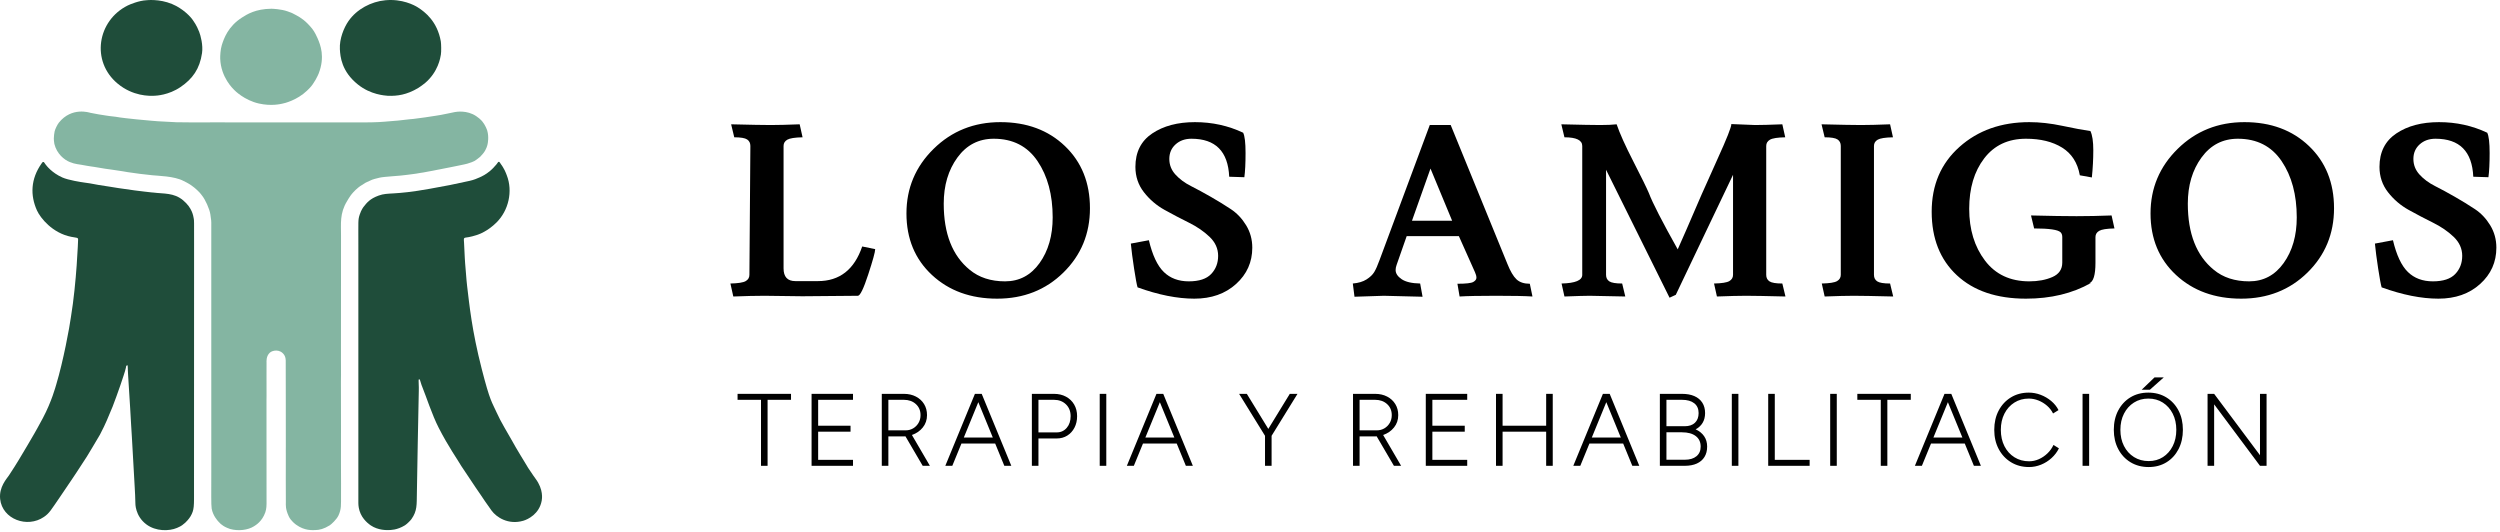
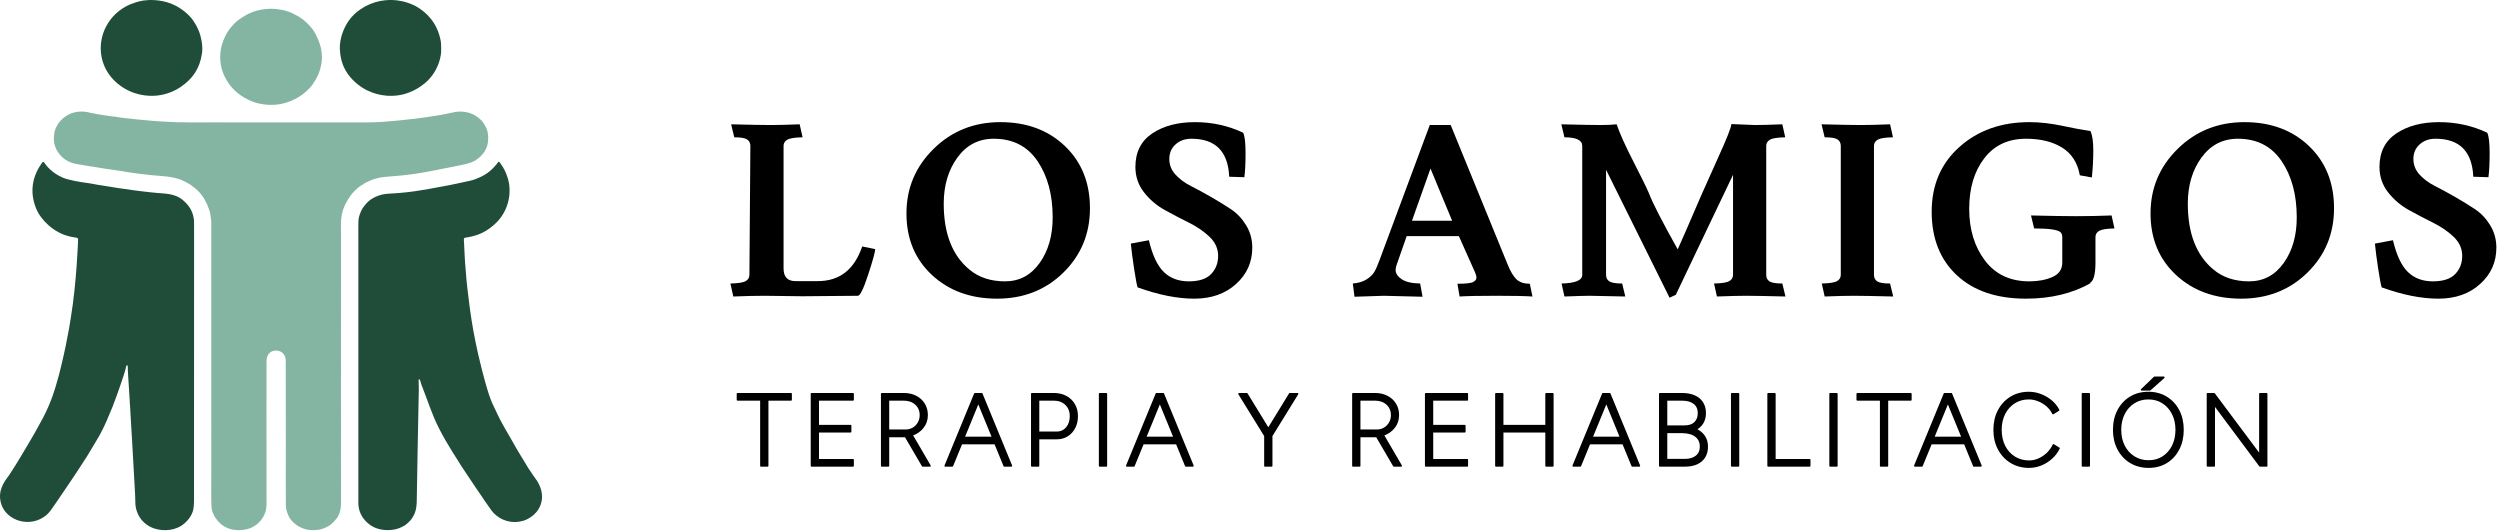
<svg xmlns="http://www.w3.org/2000/svg" width="100%" height="100%" viewBox="0 0 499 106" version="1.1" xml:space="preserve" style="fill-rule:evenodd;clip-rule:evenodd;stroke-linejoin:round;stroke-miterlimit:2;">
  <g transform="matrix(1,0,0,1,-44.90278,-38.86673)">
    <g transform="matrix(0.164946,0,0,0.156449,14.52627,11.67528)">
      <path d="M249.95,357.414C249.456,353.826 249.306,352.944 249.296,350.497C249.285,347.982 249.815,343.567 250.262,341.435C250.873,338.526 253.536,332.752 255.332,330.377C270.979,309.689 292.718,317.576 293.45,317.716C302.698,319.479 302.662,319.594 303.47,319.714C312.947,321.12 312.882,321.473 316.45,321.833C324.485,322.644 324.433,322.921 329.466,323.682C332.975,324.213 332.97,324.108 336.486,324.607C345.391,325.872 353.478,326.377 359.54,327.072C367.502,327.986 367.508,327.755 375.497,328.527C378.243,328.792 394.508,329.701 397.493,329.753C421.437,330.168 421.422,329.907 423.501,329.977C430.723,330.222 433.453,329.837 439.497,329.907C455.57,330.091 611.161,329.918 623.499,330.003C625.824,330.019 642.239,329.876 649.462,329.06C656.998,328.208 663.738,328.064 671.551,326.948C679.093,325.871 683.113,325.712 684.501,325.512C697.397,323.655 697.395,323.755 698.509,323.558C711.9,321.199 712.831,321.615 725.555,318.734C726.273,318.572 732.808,317.092 734.546,316.775C736.609,316.398 749.148,314.106 760.266,321.871C766.217,326.027 768.332,329.536 768.375,329.591C771.126,333.127 773.338,338.845 773.77,340.425C775.933,348.341 774.486,356.11 774.237,357.449C774.041,358.504 772.965,364.282 768.738,369.682C764.936,374.537 764.67,374.283 763.852,374.953C758.572,379.279 758.593,379.678 749.549,382.644C746.727,383.569 733.047,386.277 729.426,387.137C725.515,388.067 723.925,388.22 722.512,388.559C716.306,390.048 715.938,389.78 713.478,390.413C708.501,391.693 705.989,391.86 703.488,392.445C696.505,394.078 694.672,394 692.494,394.47C686.518,395.759 680.37,396.244 676.566,396.898C668.773,398.238 648.529,399.106 643.495,400.478C636.943,402.263 636.914,402.12 634.347,403.13C632.932,403.686 626.908,406.688 626.691,406.823C620.123,410.922 618.066,412.76 617.388,413.366C608.762,421.075 606.108,427.053 604.197,430.327C594.997,446.084 596.91,459.275 596.824,474.498C596.709,494.805 596.816,614.09 596.756,633.507C596.705,650.083 596.832,650.061 596.814,651.501C596.794,653.101 596.629,666.38 596.736,671.498C596.925,680.59 596.728,759.825 596.771,764.496C596.935,782.388 596.849,802.222 596.835,805.502C596.783,817.577 597.466,823.067 593.683,831.586C591.486,836.531 585.041,842.79 583.154,844.026C576.075,848.659 570.698,850.003 565.487,850.091C562.301,850.145 552.848,851.112 542.626,843.331C541.725,842.645 536.115,838.375 533.554,832.475C529.444,823.007 530.061,818.441 530.067,814.498C530.108,788.449 529.842,779.589 530.015,762.493C530.023,761.693 530.09,755.057 530.015,752.493C529.875,747.672 530.097,747.685 530.033,743.494C529.879,733.559 530.158,642.308 529.912,633.478C529.897,632.92 529.797,629.34 528.145,626.726C522.959,618.521 513.75,620.801 510.715,623.719C505.971,628.281 506.706,635.205 506.703,636.5C506.675,651.23 506.663,651.221 506.67,652.501C506.826,681.959 506.623,681.94 506.642,684.5C506.764,700.749 506.665,804.87 506.702,816.495C506.705,817.376 506.723,822.891 505.224,827.409C501.318,839.183 493.563,843.858 491.382,845.31C484.311,850.019 472.653,851.713 462.458,848.64C461.245,848.275 456.742,846.401 454.375,844.678C451.186,842.359 451.212,842.338 448.603,839.406C447.603,838.282 441.748,831.7 440.283,822.543C439.559,818.017 439.853,801.321 439.846,775.501C439.84,750.461 439.764,467.476 439.836,462.506C439.944,454.95 439.75,454.968 438.741,447.46C437.782,440.321 432.444,428.226 428.678,423.377C426.21,420.2 426.302,420.14 426.071,419.879C421.029,414.179 416.57,410.938 415.653,410.272C411.29,407.1 407.51,405.388 406.369,404.741C395.107,398.355 374.993,398.194 368.51,397.395C354.675,395.692 354.674,395.811 353.48,395.613C343.004,393.869 342.943,394.326 332.53,392.317C329.57,391.746 325.484,391.294 323.441,390.865C319.857,390.112 315.51,389.847 311.568,389.089C305.029,387.831 305.019,388.005 298.456,386.786C294.001,385.959 293.961,386.278 289.533,385.349C278.42,383.016 275.753,383.595 268.502,380.495C262.05,377.736 252.921,370.265 249.95,357.414Z" style="fill:rgb(132,181,162);" />
    </g>
    <g transform="matrix(0.164946,0,0,0.156449,14.52627,11.67528)">
      <path d="M269.944,578.564C276.952,533.876 278.686,480.06 278.677,479.495C278.629,476.676 277.346,477.383 270.41,475.948C247.525,471.212 232.978,451.825 228.907,442.329C220.612,422.977 221.256,402.14 234.415,382.438C235.071,381.456 235.598,380.42 236.503,380.44C237.594,380.464 237.349,380.913 239.308,383.632C240.535,385.334 247,394.304 259.62,400.225C266.802,403.595 282.118,406.173 286.458,406.762C297.089,408.207 298.459,409.033 303.454,409.774C311.118,410.912 325.518,413.5 327.46,413.766C336.803,415.046 345.768,416.549 347.458,416.77C358.56,418.221 358.557,418.197 359.521,418.327C368.7,419.557 368.711,419.336 369.507,419.445C382.488,421.224 394.545,419.495 405.677,429.297C416.908,439.186 417.964,449.15 418.589,452.486C419.075,455.082 419.044,455.089 419.016,485.499C418.988,589.167 418.96,692.834 418.932,796.501C418.949,819.658 419.434,824.092 414.68,832.603C412.862,835.858 409.3,839.829 408.499,840.499C404.985,843.439 404.85,844.376 398.405,847.293C388.779,851.65 372.705,851.871 361.255,842.812C347.406,831.855 347.978,815.664 347.973,815.479C347.723,805.472 347.693,805.496 347.176,795.518C343.412,722.783 343.185,722.8 342.872,716.475C342.347,705.873 341.778,696.248 341.674,694.49C339.309,654.444 339.315,654.456 339.246,653.519C338.425,642.407 339.375,638.099 337.349,640.255C336.493,641.166 336.817,641.308 336.591,642.534C335.597,647.935 331.912,658.475 329.735,665.576C328.55,669.44 321.719,689.398 320.467,692.486C314.201,707.937 312.977,712.464 305.125,728.316C304.46,729.658 296.942,742.997 296.15,744.295C294.866,746.399 290.394,754.439 289.25,756.356C288.314,757.922 277.429,775.552 276.713,776.634C275.455,778.534 272.934,782.774 271.667,784.609C271.17,785.329 257.832,806.198 256.841,807.713C245.699,824.753 244.044,828.42 237.353,833.291C217.179,847.978 186.97,836.239 184.334,810.516C182.754,795.101 192.402,784.48 195.058,780.215C202.235,768.687 202.125,768.639 207.058,760.246C211.667,752.406 224.405,729.394 226.08,726.274C226.892,724.761 231.83,715.565 236.009,707.253C246.674,686.041 251.38,667.318 252.208,664.417C260.833,634.212 268.342,591.148 269.944,578.564Z" style="fill:rgb(31,77,58);" />
    </g>
    <g transform="matrix(0.164946,0,0,0.156449,14.52627,11.67528)">
      <path d="M692.142,657.859C691.819,657.843 691.843,657.973 691.51,657.956C690.92,657.927 690.941,657.767 690.9,657.797C690.413,658.159 691.168,666.816 690.943,672.503C690.575,681.752 688.691,799.801 688.637,802.502C688.33,817.699 689.2,825.495 682.016,836.154C680.498,838.407 676.021,842.797 674.152,844.007C664.604,850.187 656.706,849.995 654.484,850.08C652.685,850.149 641.773,850.565 632.789,844.101C631.299,843.03 622.397,836.625 619.255,825.576C617.712,820.153 617.791,816.829 617.804,812.501C617.852,796.804 617.779,501.47 617.805,486.501C617.857,455.203 617.26,454.537 619.472,447.492C621.414,441.308 623.823,438.115 624.364,437.399C627.867,432.757 631.62,427.368 642.419,423.299C654.353,418.802 659.423,423.192 704.519,414.6C728.611,410.01 728.59,410.011 752.504,404.516C761.864,402.365 770.488,396.917 770.683,396.783C775.488,393.492 778.841,391.114 784.763,383.71C786.929,381.003 786.792,380.391 787.427,380.287C788.358,380.135 788.389,380.281 788.921,381.047C794.757,389.457 796.035,393.711 797.44,397.521C804.9,417.755 799.707,442.336 784.823,457.809C774.228,468.822 764.321,472.541 760.609,473.822C753.128,476.403 747.77,476.891 747.577,476.93C744.808,477.499 745.484,478.963 745.698,483.491C746.691,504.528 746.625,504.514 746.994,509.461C748.733,532.795 749.127,536.195 749.395,538.512C752.248,563.138 755.024,594.729 767.126,644.593C777.34,686.679 779.445,686.601 785.354,700.566C790.318,712.295 798.013,725.2 804.111,736.704C804.864,738.125 811.043,749.783 813.826,754.305C817.021,759.496 822.062,768.854 823.224,770.666C830.205,781.552 830.136,781.584 832.295,784.638C842.046,798.429 840.046,810.434 839.691,812.53C836.794,829.618 822.925,836.476 817.396,838.182C799.173,843.804 784.782,833.632 778.972,825.156C778.92,825.081 771.187,813.532 770.98,813.196C768.497,809.162 768.418,809.231 765.9,805.238C762.79,800.306 762.676,800.398 759.992,796.173C758.587,793.962 742.765,769.056 742.471,768.517C738.022,760.382 726.878,743.971 715.074,719.697C706.909,702.906 699.983,679.899 695.538,668.485C693.312,662.767 693.667,662.268 692.142,657.859Z" style="fill:rgb(31,77,58);" />
    </g>
    <g transform="matrix(0.164946,0,0,0.156449,14.52627,11.67528)">
      <path d="M555.577,289.577C543.601,301.632 528.45,305.599 525.43,306.136C523.995,306.392 512.648,309.508 497.415,305.875C479.827,301.681 468.163,289.294 467.511,288.489C466.664,287.444 451.411,272.983 450.628,248.496C450.516,245.008 450.971,236.792 452.533,231.509C455.054,222.979 460.122,207.409 477.189,196.047C483.064,192.135 493.186,185.184 512.499,184.959C513.092,184.952 524.239,185.215 532.524,188.437C537.775,190.48 537.806,190.408 542.666,193.238C548.261,196.496 553.813,200.04 561.801,210.27C565.052,214.435 567.979,221.506 568.405,222.536C571.974,231.161 577.644,246.228 569.789,267.611C568.948,269.9 564.297,280.489 558.521,286.52C557.286,287.809 555.813,289.333 555.577,289.577Z" style="fill:rgb(132,181,162);" />
    </g>
    <g transform="matrix(0.164946,0,0,0.156449,14.52627,11.67528)">
      <path d="M371.526,295.936C364.79,296.386 344.938,296.601 326.52,280.477C294.019,252.025 301.822,200.17 338.661,180.828C341.464,179.357 352.302,174.566 361.471,174.098C361.575,174.093 376.779,172.09 392.313,178.911C405.795,184.832 415.004,195.378 417.544,199.471C418.868,201.604 421.86,205.458 425.24,214.598C426.946,219.209 430.045,231.351 428.643,241.518C425.838,261.864 417.082,274.417 402.701,284.795C388.042,295.372 372.904,295.844 371.526,295.936Z" style="fill:rgb(31,77,58);" />
    </g>
    <g transform="matrix(0.164946,0,0,0.156449,14.52627,11.67528)">
      <path d="M653.534,296.034C649.661,295.639 632.782,294.704 617.343,281.691C597.413,264.892 595.912,246.09 595.441,236.502C594.794,223.328 600.33,209.087 605.844,200.716C615.972,185.34 633.356,175.833 650.468,174.121C670.74,172.093 685.491,180.358 689.709,183.177C698.675,189.169 713.275,201.139 717.565,226.491C718.075,229.504 718.295,239.658 717.661,243.524C717.058,247.194 714.588,265.553 698.143,280.095C695.861,282.114 690.648,285.807 690.219,286.077C676.261,294.852 664.843,296.436 653.534,296.034Z" style="fill:rgb(31,77,58);" />
    </g>
    <g transform="matrix(1.200069,0,0,1.200069,189.2531,97.90397)">
      <path d="M13.16,0.08L6.88,0C5.44,0 3.707,0.04 1.68,0.12L1.2,-2.04C2.48,-2.067 3.327,-2.2 3.74,-2.44C4.153,-2.68 4.36,-3.027 4.36,-3.48L4.52,-24.92C4.52,-25.4 4.34,-25.76 3.98,-26C3.62,-26.24 2.907,-26.36 1.84,-26.36L1.32,-28.52C4.52,-28.44 6.713,-28.4 7.9,-28.4C9.087,-28.4 10.693,-28.44 12.72,-28.52L13.2,-26.36C11.92,-26.333 11.073,-26.2 10.66,-25.96C10.247,-25.72 10.04,-25.373 10.04,-24.92L10.04,-4.56C10.04,-3.147 10.693,-2.44 12,-2.44L15.76,-2.44C19.36,-2.44 21.813,-4.36 23.12,-8.2L25.28,-7.76C25.28,-7.307 24.893,-5.9 24.12,-3.54C23.347,-1.18 22.773,0 22.4,0L13.16,0.08Z" style="fill-rule:nonzero;" />
    </g>
    <g transform="matrix(1.200069,0,0,1.200069,189.2531,97.90397)">
      <path d="M45.56,0.48C41.16,0.48 37.547,-0.833 34.72,-3.46C31.893,-6.087 30.48,-9.5 30.48,-13.7C30.48,-17.9 31.987,-21.48 35,-24.44C38.013,-27.4 41.713,-28.88 46.1,-28.88C50.487,-28.88 54.067,-27.553 56.84,-24.9C59.613,-22.247 61,-18.8 61,-14.56C61,-10.32 59.527,-6.753 56.58,-3.86C53.633,-0.967 49.96,0.48 45.56,0.48ZM41,-4.32C42.547,-3.04 44.507,-2.4 46.88,-2.4C49.253,-2.4 51.167,-3.413 52.62,-5.44C54.073,-7.467 54.8,-10 54.8,-13.04C54.8,-16.8 53.96,-19.92 52.28,-22.4C50.6,-24.88 48.173,-26.12 45,-26.12C42.493,-26.12 40.48,-25.08 38.96,-23C37.44,-20.92 36.68,-18.36 36.68,-15.32C36.68,-10.333 38.12,-6.667 41,-4.32Z" style="fill-rule:nonzero;" />
    </g>
    <g transform="matrix(1.200069,0,0,1.200069,189.2531,97.90397)">
      <path d="M70.8,-9.24C71.387,-6.76 72.213,-5 73.28,-3.96C74.347,-2.92 75.733,-2.4 77.44,-2.4C79.147,-2.4 80.387,-2.807 81.16,-3.62C81.933,-4.433 82.32,-5.44 82.32,-6.64C82.32,-7.84 81.847,-8.893 80.9,-9.8C79.953,-10.707 78.807,-11.493 77.46,-12.16C76.113,-12.827 74.767,-13.533 73.42,-14.28C72.073,-15.027 70.927,-16.007 69.98,-17.22C69.033,-18.433 68.56,-19.84 68.56,-21.44C68.56,-23.893 69.493,-25.747 71.36,-27C73.227,-28.253 75.593,-28.88 78.46,-28.88C81.327,-28.88 84,-28.293 86.48,-27.12C86.747,-26.587 86.88,-25.46 86.88,-23.74C86.88,-22.02 86.813,-20.68 86.68,-19.72L84.16,-19.8C83.973,-24.013 81.88,-26.12 77.88,-26.12C76.813,-26.12 75.933,-25.807 75.24,-25.18C74.547,-24.553 74.2,-23.747 74.2,-22.76C74.2,-21.773 74.54,-20.907 75.22,-20.16C75.9,-19.413 76.753,-18.78 77.78,-18.26C78.807,-17.74 79.913,-17.14 81.1,-16.46C82.287,-15.78 83.393,-15.1 84.42,-14.42C85.447,-13.74 86.3,-12.84 86.98,-11.72C87.66,-10.6 88,-9.36 88,-8C88,-5.6 87.1,-3.587 85.3,-1.96C83.5,-0.333 81.187,0.48 78.36,0.48C75.533,0.48 72.387,-0.147 68.92,-1.4C68.787,-1.827 68.593,-2.867 68.34,-4.52C68.087,-6.173 67.907,-7.56 67.8,-8.68L70.8,-9.24Z" style="fill-rule:nonzero;" />
    </g>
    <g transform="matrix(1.200069,0,0,1.200069,189.2531,97.90397)">
      <path d="M109.88,0L105,0.16L104.72,-2.04C105.653,-2.12 106.413,-2.347 107,-2.72C107.587,-3.093 108.013,-3.5 108.28,-3.94C108.547,-4.38 108.84,-5.04 109.16,-5.92L117.52,-28.4L121,-28.4L130.44,-5.28C130.92,-4.08 131.42,-3.233 131.94,-2.74C132.46,-2.247 133.2,-2 134.16,-2L134.6,0.12C133.373,0.04 131.36,0 128.56,0C125.76,0 123.733,0.04 122.48,0.12L122.12,-2C123.533,-2 124.413,-2.1 124.76,-2.3C125.107,-2.5 125.28,-2.733 125.28,-3C125.28,-3.267 125.2,-3.573 125.04,-3.92L122.36,-9.92L113.68,-9.92L112,-5.12C111.893,-4.827 111.84,-4.547 111.84,-4.28C111.84,-3.72 112.173,-3.213 112.84,-2.76C113.507,-2.307 114.533,-2.067 115.92,-2.04L116.32,0.16L109.88,0ZM117.64,-21.16L114.56,-12.48L121.24,-12.48L117.64,-21.16Z" style="fill-rule:nonzero;" />
    </g>
    <g transform="matrix(1.200069,0,0,1.200069,189.2531,97.90397)">
      <path d="M167.68,-28.56L171.64,-28.4C172.627,-28.4 174.133,-28.44 176.16,-28.52L176.64,-26.36C175.36,-26.333 174.513,-26.2 174.1,-25.96C173.687,-25.72 173.48,-25.373 173.48,-24.92L173.48,-3.48C173.48,-3 173.66,-2.64 174.02,-2.4C174.38,-2.16 175.093,-2.04 176.16,-2.04L176.68,0.12C173.48,0.04 171.293,0 170.12,0C168.947,0 167.333,0.04 165.28,0.12L164.8,-2.04C166.08,-2.067 166.927,-2.2 167.34,-2.44C167.753,-2.68 167.96,-3.027 167.96,-3.48L167.96,-20.12C167.187,-18.493 165.693,-15.367 163.48,-10.74C161.267,-6.113 159.587,-2.587 158.44,-0.16L157.4,0.32L146.84,-20.96L146.84,-3.48C146.84,-3 147.02,-2.64 147.38,-2.4C147.74,-2.16 148.453,-2.04 149.52,-2.04L150.04,0.12C146.84,0.04 144.867,0 144.12,0C143.373,0 141.973,0.04 139.92,0.12L139.44,-2.04C141.733,-2.093 142.88,-2.573 142.88,-3.48L142.88,-24.92C142.88,-25.88 141.893,-26.36 139.92,-26.36L139.4,-28.52C142.6,-28.44 144.76,-28.4 145.88,-28.4C147,-28.4 147.907,-28.44 148.6,-28.52C149.107,-27.027 150.033,-24.967 151.38,-22.34C152.727,-19.713 153.587,-17.96 153.96,-17.08C154.573,-15.453 156.173,-12.333 158.76,-7.72C159.827,-10.12 160.767,-12.273 161.58,-14.18C162.393,-16.087 163.1,-17.693 163.7,-19C164.3,-20.307 164.867,-21.573 165.4,-22.8C166.92,-26.133 167.68,-28.053 167.68,-28.56Z" style="fill-rule:nonzero;" />
    </g>
    <g transform="matrix(1.200069,0,0,1.200069,189.2531,97.90397)">
      <path d="M191.4,-24.92L191.4,-3.48C191.4,-3 191.58,-2.64 191.94,-2.4C192.3,-2.16 193.013,-2.04 194.08,-2.04L194.6,0.12C191.4,0.04 189.213,0 188.04,0C186.867,0 185.253,0.04 183.2,0.12L182.72,-2.04C184,-2.067 184.847,-2.2 185.26,-2.44C185.673,-2.68 185.88,-3.027 185.88,-3.48L185.88,-24.92C185.88,-25.4 185.7,-25.76 185.34,-26C184.98,-26.24 184.267,-26.36 183.2,-26.36L182.68,-28.52C185.88,-28.44 188.073,-28.4 189.26,-28.4C190.447,-28.4 192.053,-28.44 194.08,-28.52L194.56,-26.36C193.28,-26.333 192.433,-26.2 192.02,-25.96C191.607,-25.72 191.4,-25.373 191.4,-24.92Z" style="fill-rule:nonzero;" />
    </g>
    <g transform="matrix(1.200069,0,0,1.200069,189.2531,97.90397)">
      <path d="M216.68,-26.12C213.72,-26.12 211.407,-25.033 209.74,-22.86C208.073,-20.687 207.24,-17.887 207.24,-14.46C207.24,-11.033 208.113,-8.167 209.86,-5.86C211.607,-3.553 214.067,-2.4 217.24,-2.4C218.707,-2.4 219.987,-2.64 221.08,-3.12C222.173,-3.6 222.72,-4.4 222.72,-5.52L222.72,-9.76C222.72,-10.107 222.627,-10.373 222.44,-10.56C222.013,-10.987 220.547,-11.2 218.04,-11.2L217.52,-13.36C220.72,-13.28 223.247,-13.24 225.1,-13.24C226.953,-13.24 228.893,-13.28 230.92,-13.36L231.4,-11.2C230.12,-11.173 229.273,-11.04 228.86,-10.8C228.447,-10.56 228.24,-10.213 228.24,-9.76L228.24,-5.48C228.24,-3.453 227.893,-2.32 227.2,-2.08L227.48,-2.12C224.413,-0.387 220.813,0.48 216.68,0.48C211.8,0.48 207.967,-0.82 205.18,-3.42C202.393,-6.02 201,-9.54 201,-13.98C201,-18.42 202.54,-22.013 205.62,-24.76C208.7,-27.507 212.573,-28.88 217.24,-28.88C218.973,-28.88 220.813,-28.673 222.76,-28.26C224.707,-27.847 226.253,-27.56 227.4,-27.4C227.72,-26.733 227.88,-25.667 227.88,-24.2C227.88,-22.733 227.8,-21.227 227.64,-19.68L225.64,-20.04C225.267,-22.12 224.287,-23.653 222.7,-24.64C221.113,-25.627 219.107,-26.12 216.68,-26.12Z" style="fill-rule:nonzero;" />
    </g>
    <g transform="matrix(1.200069,0,0,1.200069,189.2531,97.90397)">
      <path d="M252.48,0.48C248.08,0.48 244.467,-0.833 241.64,-3.46C238.813,-6.087 237.4,-9.5 237.4,-13.7C237.4,-17.9 238.907,-21.48 241.92,-24.44C244.933,-27.4 248.633,-28.88 253.02,-28.88C257.407,-28.88 260.987,-27.553 263.76,-24.9C266.533,-22.247 267.92,-18.8 267.92,-14.56C267.92,-10.32 266.447,-6.753 263.5,-3.86C260.553,-0.967 256.88,0.48 252.48,0.48ZM247.92,-4.32C249.467,-3.04 251.427,-2.4 253.8,-2.4C256.173,-2.4 258.087,-3.413 259.54,-5.44C260.993,-7.467 261.72,-10 261.72,-13.04C261.72,-16.8 260.88,-19.92 259.2,-22.4C257.52,-24.88 255.093,-26.12 251.92,-26.12C249.413,-26.12 247.4,-25.08 245.88,-23C244.36,-20.92 243.6,-18.36 243.6,-15.32C243.6,-10.333 245.04,-6.667 247.92,-4.32Z" style="fill-rule:nonzero;" />
    </g>
    <g transform="matrix(1.200069,0,0,1.200069,189.2531,97.90397)">
      <path d="M277.72,-9.24C278.307,-6.76 279.133,-5 280.2,-3.96C281.267,-2.92 282.653,-2.4 284.36,-2.4C286.067,-2.4 287.307,-2.807 288.08,-3.62C288.853,-4.433 289.24,-5.44 289.24,-6.64C289.24,-7.84 288.767,-8.893 287.82,-9.8C286.873,-10.707 285.727,-11.493 284.38,-12.16C283.033,-12.827 281.687,-13.533 280.34,-14.28C278.993,-15.027 277.847,-16.007 276.9,-17.22C275.953,-18.433 275.48,-19.84 275.48,-21.44C275.48,-23.893 276.413,-25.747 278.28,-27C280.147,-28.253 282.513,-28.88 285.38,-28.88C288.247,-28.88 290.92,-28.293 293.4,-27.12C293.667,-26.587 293.8,-25.46 293.8,-23.74C293.8,-22.02 293.733,-20.68 293.6,-19.72L291.08,-19.8C290.893,-24.013 288.8,-26.12 284.8,-26.12C283.733,-26.12 282.853,-25.807 282.16,-25.18C281.467,-24.553 281.12,-23.747 281.12,-22.76C281.12,-21.773 281.46,-20.907 282.14,-20.16C282.82,-19.413 283.673,-18.78 284.7,-18.26C285.727,-17.74 286.833,-17.14 288.02,-16.46C289.207,-15.78 290.313,-15.1 291.34,-14.42C292.367,-13.74 293.22,-12.84 293.9,-11.72C294.58,-10.6 294.92,-9.36 294.92,-8C294.92,-5.6 294.02,-3.587 292.22,-1.96C290.42,-0.333 288.107,0.48 285.28,0.48C282.453,0.48 279.307,-0.147 275.84,-1.4C275.707,-1.827 275.513,-2.867 275.26,-4.52C275.007,-6.173 274.827,-7.56 274.72,-8.68L277.72,-9.24Z" style="fill-rule:nonzero;" />
    </g>
-     <g transform="matrix(1.709861,0,0,1.709861,191.9148,131.8422)">
+     <g transform="matrix(1.709861,0,0,1.709861,191.9148,131.8422)" stroke="#000000" stroke-width="0.20" stroke-linejoin="round" stroke-linecap="round" paint-order="stroke fill">
      <path d="M2.856,0L2.856,-7.704L0.12,-7.704L0.12,-8.4L6.36,-8.4L6.36,-7.704L3.624,-7.704L3.624,0L2.856,0Z" style="fill-rule:nonzero;" />
    </g>
-     <g transform="matrix(1.709861,0,0,1.709861,191.9148,131.8422)">
+     <g transform="matrix(1.709861,0,0,1.709861,191.9148,131.8422)" stroke="#000000" stroke-width="0.20" stroke-linejoin="round" stroke-linecap="round" paint-order="stroke fill">
      <path d="M8.76,0L8.76,-8.4L13.596,-8.4L13.596,-7.704L9.528,-7.704L9.528,-4.68L13.308,-4.68L13.308,-3.984L9.528,-3.984L9.528,-0.696L13.596,-0.696L13.596,0L8.76,0Z" style="fill-rule:nonzero;" />
    </g>
-     <g transform="matrix(1.709861,0,0,1.709861,191.9148,131.8422)">
+     <g transform="matrix(1.709861,0,0,1.709861,191.9148,131.8422)" stroke="#000000" stroke-width="0.20" stroke-linejoin="round" stroke-linecap="round" paint-order="stroke fill">
      <path d="M16.956,0L16.956,-8.4L19.536,-8.4C20.064,-8.4 20.532,-8.294 20.94,-8.082C21.348,-7.87 21.666,-7.578 21.894,-7.206C22.122,-6.834 22.236,-6.404 22.236,-5.916C22.236,-5.364 22.072,-4.884 21.744,-4.476C21.416,-4.068 20.992,-3.776 20.472,-3.6L22.572,0L21.732,0L19.716,-3.444C19.66,-3.436 19.604,-3.432 19.548,-3.432L17.724,-3.432L17.724,0L16.956,0ZM17.724,-4.14L19.74,-4.14C20.06,-4.14 20.35,-4.216 20.61,-4.368C20.87,-4.52 21.08,-4.73 21.24,-4.998C21.4,-5.266 21.48,-5.572 21.48,-5.916C21.48,-6.444 21.298,-6.874 20.934,-7.206C20.57,-7.538 20.104,-7.704 19.536,-7.704L17.724,-7.704L17.724,-4.14Z" style="fill-rule:nonzero;" />
    </g>
-     <g transform="matrix(1.709861,0,0,1.709861,191.9148,131.8422)">
+     <g transform="matrix(1.709861,0,0,1.709861,191.9148,131.8422)" stroke="#000000" stroke-width="0.20" stroke-linejoin="round" stroke-linecap="round" paint-order="stroke fill">
      <path d="M24.372,0L27.828,-8.4L28.62,-8.4L32.076,0L31.26,0L30.192,-2.604L26.256,-2.604L25.188,0L24.372,0ZM26.532,-3.3L29.916,-3.3L28.224,-7.428L26.532,-3.3Z" style="fill-rule:nonzero;" />
    </g>
-     <g transform="matrix(1.709861,0,0,1.709861,191.9148,131.8422)">
+     <g transform="matrix(1.709861,0,0,1.709861,191.9148,131.8422)" stroke="#000000" stroke-width="0.20" stroke-linejoin="round" stroke-linecap="round" paint-order="stroke fill">
      <path d="M34.476,0L34.476,-8.4L37.056,-8.4C37.584,-8.4 38.052,-8.29 38.46,-8.07C38.868,-7.85 39.186,-7.544 39.414,-7.152C39.642,-6.76 39.756,-6.308 39.756,-5.796C39.756,-5.292 39.654,-4.844 39.45,-4.452C39.246,-4.06 38.966,-3.752 38.61,-3.528C38.254,-3.304 37.844,-3.192 37.38,-3.192L35.244,-3.192L35.244,0L34.476,0ZM35.244,-3.9L37.38,-3.9C37.852,-3.9 38.24,-4.076 38.544,-4.428C38.848,-4.78 39,-5.236 39,-5.796C39,-6.364 38.818,-6.824 38.454,-7.176C38.09,-7.528 37.624,-7.704 37.056,-7.704L35.244,-7.704L35.244,-3.9Z" style="fill-rule:nonzero;" />
    </g>
-     <g transform="matrix(1.709861,0,0,1.709861,191.9148,131.8422)">
+     <g transform="matrix(1.709861,0,0,1.709861,191.9148,131.8422)" stroke="#000000" stroke-width="0.20" stroke-linejoin="round" stroke-linecap="round" paint-order="stroke fill">
      <rect x="42.396" y="-8.4" width="0.768" height="8.4" style="fill-rule:nonzero;" />
    </g>
-     <g transform="matrix(1.709861,0,0,1.709861,191.9148,131.8422)">
+     <g transform="matrix(1.709861,0,0,1.709861,191.9148,131.8422)" stroke="#000000" stroke-width="0.20" stroke-linejoin="round" stroke-linecap="round" paint-order="stroke fill">
      <path d="M45.564,0L49.02,-8.4L49.812,-8.4L53.268,0L52.452,0L51.384,-2.604L47.448,-2.604L46.38,0L45.564,0ZM47.724,-3.3L51.108,-3.3L49.416,-7.428L47.724,-3.3Z" style="fill-rule:nonzero;" />
    </g>
-     <g transform="matrix(1.709861,0,0,1.709861,191.9148,131.8422)">
+     <g transform="matrix(1.709861,0,0,1.709861,191.9148,131.8422)" stroke="#000000" stroke-width="0.20" stroke-linejoin="round" stroke-linecap="round" paint-order="stroke fill">
      <path d="M61.692,0L61.692,-3.504L58.668,-8.4L59.568,-8.4L62.076,-4.308L64.584,-8.4L65.484,-8.4L62.46,-3.504L62.46,0L61.692,0Z" style="fill-rule:nonzero;" />
    </g>
-     <g transform="matrix(1.709861,0,0,1.709861,191.9148,131.8422)">
+     <g transform="matrix(1.709861,0,0,1.709861,191.9148,131.8422)" stroke="#000000" stroke-width="0.20" stroke-linejoin="round" stroke-linecap="round" paint-order="stroke fill">
      <path d="M71.964,0L71.964,-8.4L74.544,-8.4C75.072,-8.4 75.54,-8.294 75.948,-8.082C76.356,-7.87 76.674,-7.578 76.902,-7.206C77.13,-6.834 77.244,-6.404 77.244,-5.916C77.244,-5.364 77.08,-4.884 76.752,-4.476C76.424,-4.068 76,-3.776 75.48,-3.6L77.58,0L76.74,0L74.724,-3.444C74.668,-3.436 74.612,-3.432 74.556,-3.432L72.732,-3.432L72.732,0L71.964,0ZM72.732,-4.14L74.748,-4.14C75.068,-4.14 75.358,-4.216 75.618,-4.368C75.878,-4.52 76.088,-4.73 76.248,-4.998C76.408,-5.266 76.488,-5.572 76.488,-5.916C76.488,-6.444 76.306,-6.874 75.942,-7.206C75.578,-7.538 75.112,-7.704 74.544,-7.704L72.732,-7.704L72.732,-4.14Z" style="fill-rule:nonzero;" />
    </g>
-     <g transform="matrix(1.709861,0,0,1.709861,191.9148,131.8422)">
+     <g transform="matrix(1.709861,0,0,1.709861,191.9148,131.8422)" stroke="#000000" stroke-width="0.20" stroke-linejoin="round" stroke-linecap="round" paint-order="stroke fill">
      <path d="M80.46,0L80.46,-8.4L85.296,-8.4L85.296,-7.704L81.228,-7.704L81.228,-4.68L85.008,-4.68L85.008,-3.984L81.228,-3.984L81.228,-0.696L85.296,-0.696L85.296,0L80.46,0Z" style="fill-rule:nonzero;" />
    </g>
-     <g transform="matrix(1.709861,0,0,1.709861,191.9148,131.8422)">
+     <g transform="matrix(1.709861,0,0,1.709861,191.9148,131.8422)" stroke="#000000" stroke-width="0.20" stroke-linejoin="round" stroke-linecap="round" paint-order="stroke fill">
      <path d="M88.656,0L88.656,-8.4L89.424,-8.4L89.424,-4.68L94.512,-4.68L94.512,-8.4L95.28,-8.4L95.28,0L94.512,0L94.512,-3.984L89.424,-3.984L89.424,0L88.656,0Z" style="fill-rule:nonzero;" />
    </g>
-     <g transform="matrix(1.709861,0,0,1.709861,191.9148,131.8422)">
+     <g transform="matrix(1.709861,0,0,1.709861,191.9148,131.8422)" stroke="#000000" stroke-width="0.20" stroke-linejoin="round" stroke-linecap="round" paint-order="stroke fill">
      <path d="M97.68,0L101.136,-8.4L101.928,-8.4L105.384,0L104.568,0L103.5,-2.604L99.564,-2.604L98.496,0L97.68,0ZM99.84,-3.3L103.224,-3.3L101.532,-7.428L99.84,-3.3Z" style="fill-rule:nonzero;" />
    </g>
-     <g transform="matrix(1.709861,0,0,1.709861,191.9148,131.8422)">
+     <g transform="matrix(1.709861,0,0,1.709861,191.9148,131.8422)" stroke="#000000" stroke-width="0.20" stroke-linejoin="round" stroke-linecap="round" paint-order="stroke fill">
      <path d="M107.784,0L107.784,-8.4L110.364,-8.4C110.932,-8.4 111.416,-8.312 111.816,-8.136C112.216,-7.96 112.524,-7.704 112.74,-7.368C112.956,-7.032 113.064,-6.628 113.064,-6.156C113.064,-5.716 112.968,-5.336 112.776,-5.016C112.584,-4.696 112.312,-4.444 111.96,-4.26C112.392,-4.06 112.724,-3.79 112.956,-3.45C113.188,-3.11 113.304,-2.708 113.304,-2.244C113.304,-1.772 113.2,-1.368 112.992,-1.032C112.784,-0.696 112.486,-0.44 112.098,-0.264C111.71,-0.088 111.24,0 110.688,0L107.784,0ZM108.552,-0.708L110.688,-0.708C111.272,-0.708 111.728,-0.844 112.056,-1.116C112.384,-1.388 112.548,-1.764 112.548,-2.244C112.548,-2.772 112.356,-3.182 111.972,-3.474C111.588,-3.766 111.052,-3.912 110.364,-3.912L108.552,-3.912L108.552,-0.708ZM108.552,-4.62L110.688,-4.62C111.2,-4.62 111.598,-4.756 111.882,-5.028C112.166,-5.3 112.308,-5.676 112.308,-6.156C112.308,-6.652 112.138,-7.034 111.798,-7.302C111.458,-7.57 110.98,-7.704 110.364,-7.704L108.552,-7.704L108.552,-4.62Z" style="fill-rule:nonzero;" />
    </g>
-     <g transform="matrix(1.709861,0,0,1.709861,191.9148,131.8422)">
+     <g transform="matrix(1.709861,0,0,1.709861,191.9148,131.8422)" stroke="#000000" stroke-width="0.20" stroke-linejoin="round" stroke-linecap="round" paint-order="stroke fill">
      <rect x="116.184" y="-8.4" width="0.768" height="8.4" style="fill-rule:nonzero;" />
    </g>
-     <g transform="matrix(1.709861,0,0,1.709861,191.9148,131.8422)">
+     <g transform="matrix(1.709861,0,0,1.709861,191.9148,131.8422)" stroke="#000000" stroke-width="0.20" stroke-linejoin="round" stroke-linecap="round" paint-order="stroke fill">
      <path d="M120.432,0L120.432,-8.4L121.2,-8.4L121.2,-0.696L125.268,-0.696L125.268,0L120.432,0Z" style="fill-rule:nonzero;" />
    </g>
-     <g transform="matrix(1.709861,0,0,1.709861,191.9148,131.8422)">
+     <g transform="matrix(1.709861,0,0,1.709861,191.9148,131.8422)" stroke="#000000" stroke-width="0.20" stroke-linejoin="round" stroke-linecap="round" paint-order="stroke fill">
      <rect x="127.668" y="-8.4" width="0.768" height="8.4" style="fill-rule:nonzero;" />
    </g>
-     <g transform="matrix(1.709861,0,0,1.709861,191.9148,131.8422)">
+     <g transform="matrix(1.709861,0,0,1.709861,191.9148,131.8422)" stroke="#000000" stroke-width="0.20" stroke-linejoin="round" stroke-linecap="round" paint-order="stroke fill">
      <path d="M133.572,0L133.572,-7.704L130.836,-7.704L130.836,-8.4L137.076,-8.4L137.076,-7.704L134.34,-7.704L134.34,0L133.572,0Z" style="fill-rule:nonzero;" />
    </g>
-     <g transform="matrix(1.709861,0,0,1.709861,191.9148,131.8422)">
+     <g transform="matrix(1.709861,0,0,1.709861,191.9148,131.8422)" stroke="#000000" stroke-width="0.20" stroke-linejoin="round" stroke-linecap="round" paint-order="stroke fill">
      <path d="M137.556,0L141.012,-8.4L141.804,-8.4L145.26,0L144.444,0L143.376,-2.604L139.44,-2.604L138.372,0L137.556,0ZM139.716,-3.3L143.1,-3.3L141.408,-7.428L139.716,-3.3Z" style="fill-rule:nonzero;" />
    </g>
-     <g transform="matrix(1.709861,0,0,1.709861,191.9148,131.8422)">
+     <g transform="matrix(1.709861,0,0,1.709861,191.9148,131.8422)" stroke="#000000" stroke-width="0.20" stroke-linejoin="round" stroke-linecap="round" paint-order="stroke fill">
      <path d="M150.888,0.144C150.096,0.144 149.394,-0.042 148.782,-0.414C148.17,-0.786 147.69,-1.298 147.342,-1.95C146.994,-2.602 146.82,-3.352 146.82,-4.2C146.82,-5.048 146.992,-5.798 147.336,-6.45C147.68,-7.102 148.156,-7.614 148.764,-7.986C149.372,-8.358 150.068,-8.544 150.852,-8.544C151.324,-8.544 151.786,-8.458 152.238,-8.286C152.69,-8.114 153.1,-7.874 153.468,-7.566C153.836,-7.258 154.12,-6.904 154.32,-6.504L153.684,-6.108C153.516,-6.452 153.282,-6.754 152.982,-7.014C152.682,-7.274 152.348,-7.478 151.98,-7.626C151.612,-7.774 151.236,-7.848 150.852,-7.848C150.22,-7.848 149.658,-7.692 149.166,-7.38C148.674,-7.068 148.288,-6.638 148.008,-6.09C147.728,-5.542 147.588,-4.912 147.588,-4.2C147.588,-3.48 147.728,-2.844 148.008,-2.292C148.288,-1.74 148.678,-1.308 149.178,-0.996C149.678,-0.684 150.248,-0.528 150.888,-0.528C151.28,-0.528 151.66,-0.61 152.028,-0.774C152.396,-0.938 152.73,-1.164 153.03,-1.452C153.33,-1.74 153.564,-2.068 153.732,-2.436L154.368,-2.04C154.16,-1.616 153.874,-1.238 153.51,-0.906C153.146,-0.574 152.736,-0.316 152.28,-0.132C151.824,0.052 151.36,0.144 150.888,0.144Z" style="fill-rule:nonzero;" />
    </g>
-     <g transform="matrix(1.709861,0,0,1.709861,191.9148,131.8422)">
+     <g transform="matrix(1.709861,0,0,1.709861,191.9148,131.8422)" stroke="#000000" stroke-width="0.20" stroke-linejoin="round" stroke-linecap="round" paint-order="stroke fill">
      <rect x="157.128" y="-8.4" width="0.768" height="8.4" style="fill-rule:nonzero;" />
    </g>
-     <g transform="matrix(1.709861,0,0,1.709861,191.9148,131.8422)">
+     <g transform="matrix(1.709861,0,0,1.709861,191.9148,131.8422)" stroke="#000000" stroke-width="0.20" stroke-linejoin="round" stroke-linecap="round" paint-order="stroke fill">
      <path d="M164.844,0.144C164.052,0.144 163.35,-0.04 162.738,-0.408C162.126,-0.776 161.646,-1.288 161.298,-1.944C160.95,-2.6 160.776,-3.352 160.776,-4.2C160.776,-5.056 160.948,-5.81 161.292,-6.462C161.636,-7.114 162.11,-7.624 162.714,-7.992C163.318,-8.36 164.016,-8.544 164.808,-8.544C165.6,-8.544 166.3,-8.358 166.908,-7.986C167.516,-7.614 167.99,-7.102 168.33,-6.45C168.67,-5.798 168.84,-5.048 168.84,-4.2C168.84,-3.352 168.67,-2.6 168.33,-1.944C167.99,-1.288 167.52,-0.776 166.92,-0.408C166.32,-0.04 165.628,0.144 164.844,0.144ZM164.844,-0.552C165.476,-0.552 166.034,-0.708 166.518,-1.02C167.002,-1.332 167.382,-1.762 167.658,-2.31C167.934,-2.858 168.072,-3.488 168.072,-4.2C168.072,-4.912 167.932,-5.542 167.652,-6.09C167.372,-6.638 166.988,-7.068 166.5,-7.38C166.012,-7.692 165.448,-7.848 164.808,-7.848C164.176,-7.848 163.614,-7.692 163.122,-7.38C162.63,-7.068 162.244,-6.638 161.964,-6.09C161.684,-5.542 161.544,-4.912 161.544,-4.2C161.544,-3.488 161.684,-2.858 161.964,-2.31C162.244,-1.762 162.634,-1.332 163.134,-1.02C163.634,-0.708 164.204,-0.552 164.844,-0.552ZM164.028,-8.88L165.528,-10.32L166.608,-10.32L164.988,-8.88L164.028,-8.88Z" style="fill-rule:nonzero;" />
    </g>
-     <g transform="matrix(1.709861,0,0,1.709861,191.9148,131.8422)">
+     <g transform="matrix(1.709861,0,0,1.709861,191.9148,131.8422)" stroke="#000000" stroke-width="0.20" stroke-linejoin="round" stroke-linecap="round" paint-order="stroke fill">
      <path d="M171.72,0L171.72,-8.4L172.488,-8.4L177.84,-1.236L177.84,-8.4L178.608,-8.4L178.608,0L177.84,0L172.488,-7.176L172.488,0L171.72,0Z" style="fill-rule:nonzero;" />
    </g>
  </g>
</svg>
